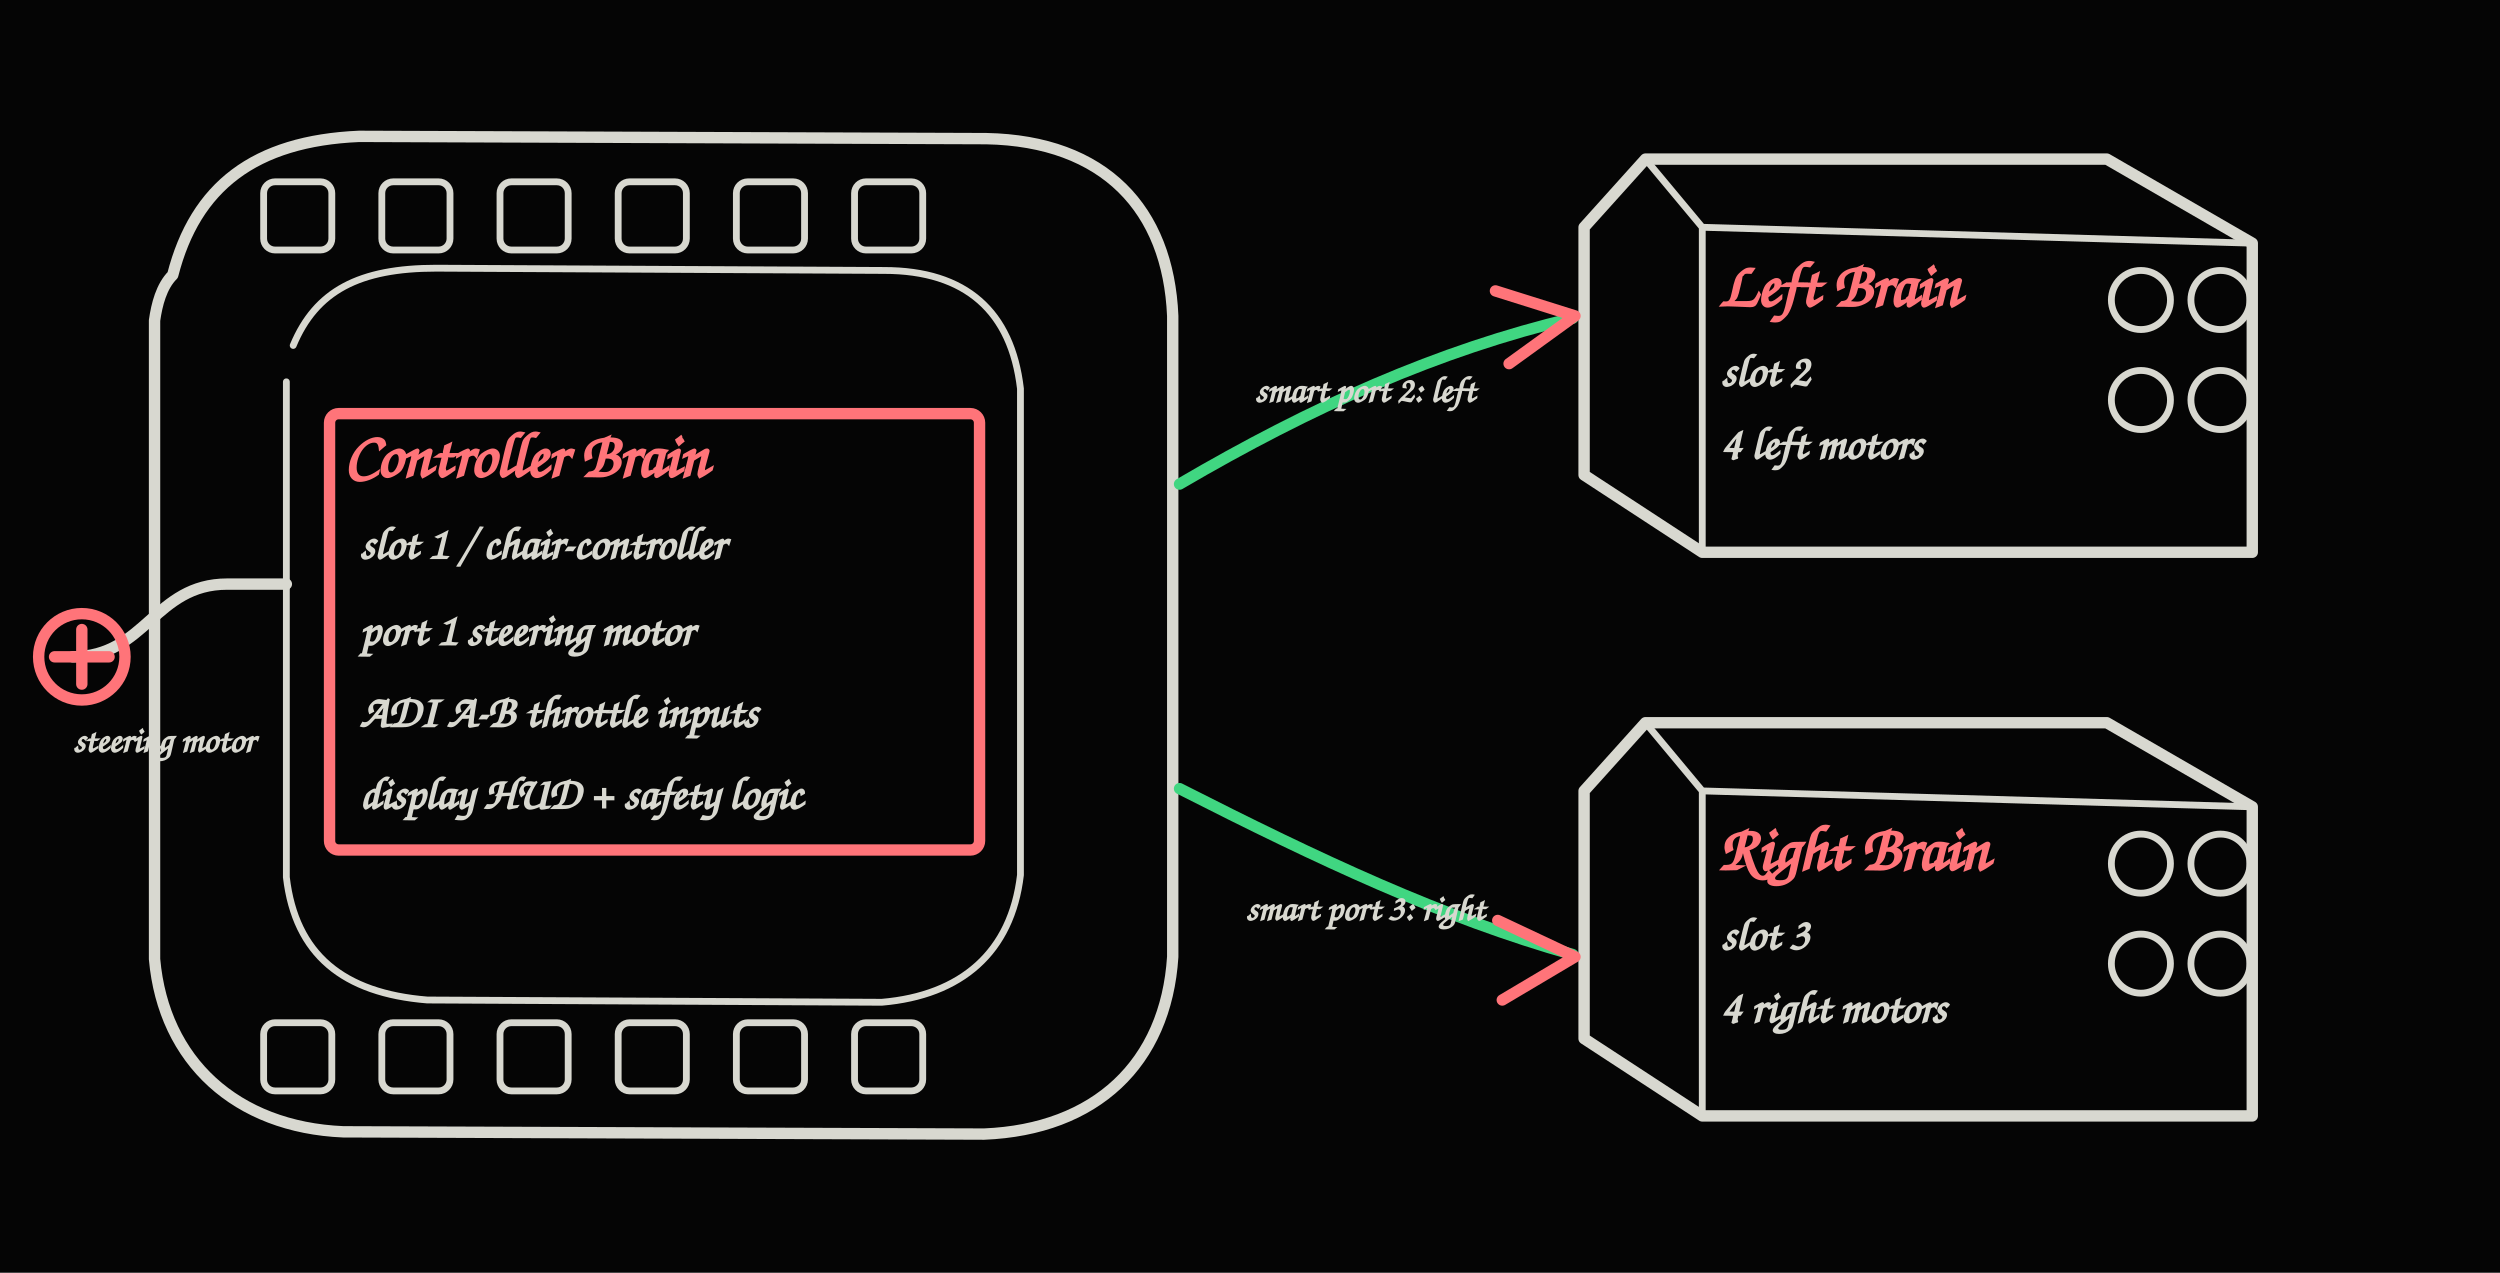
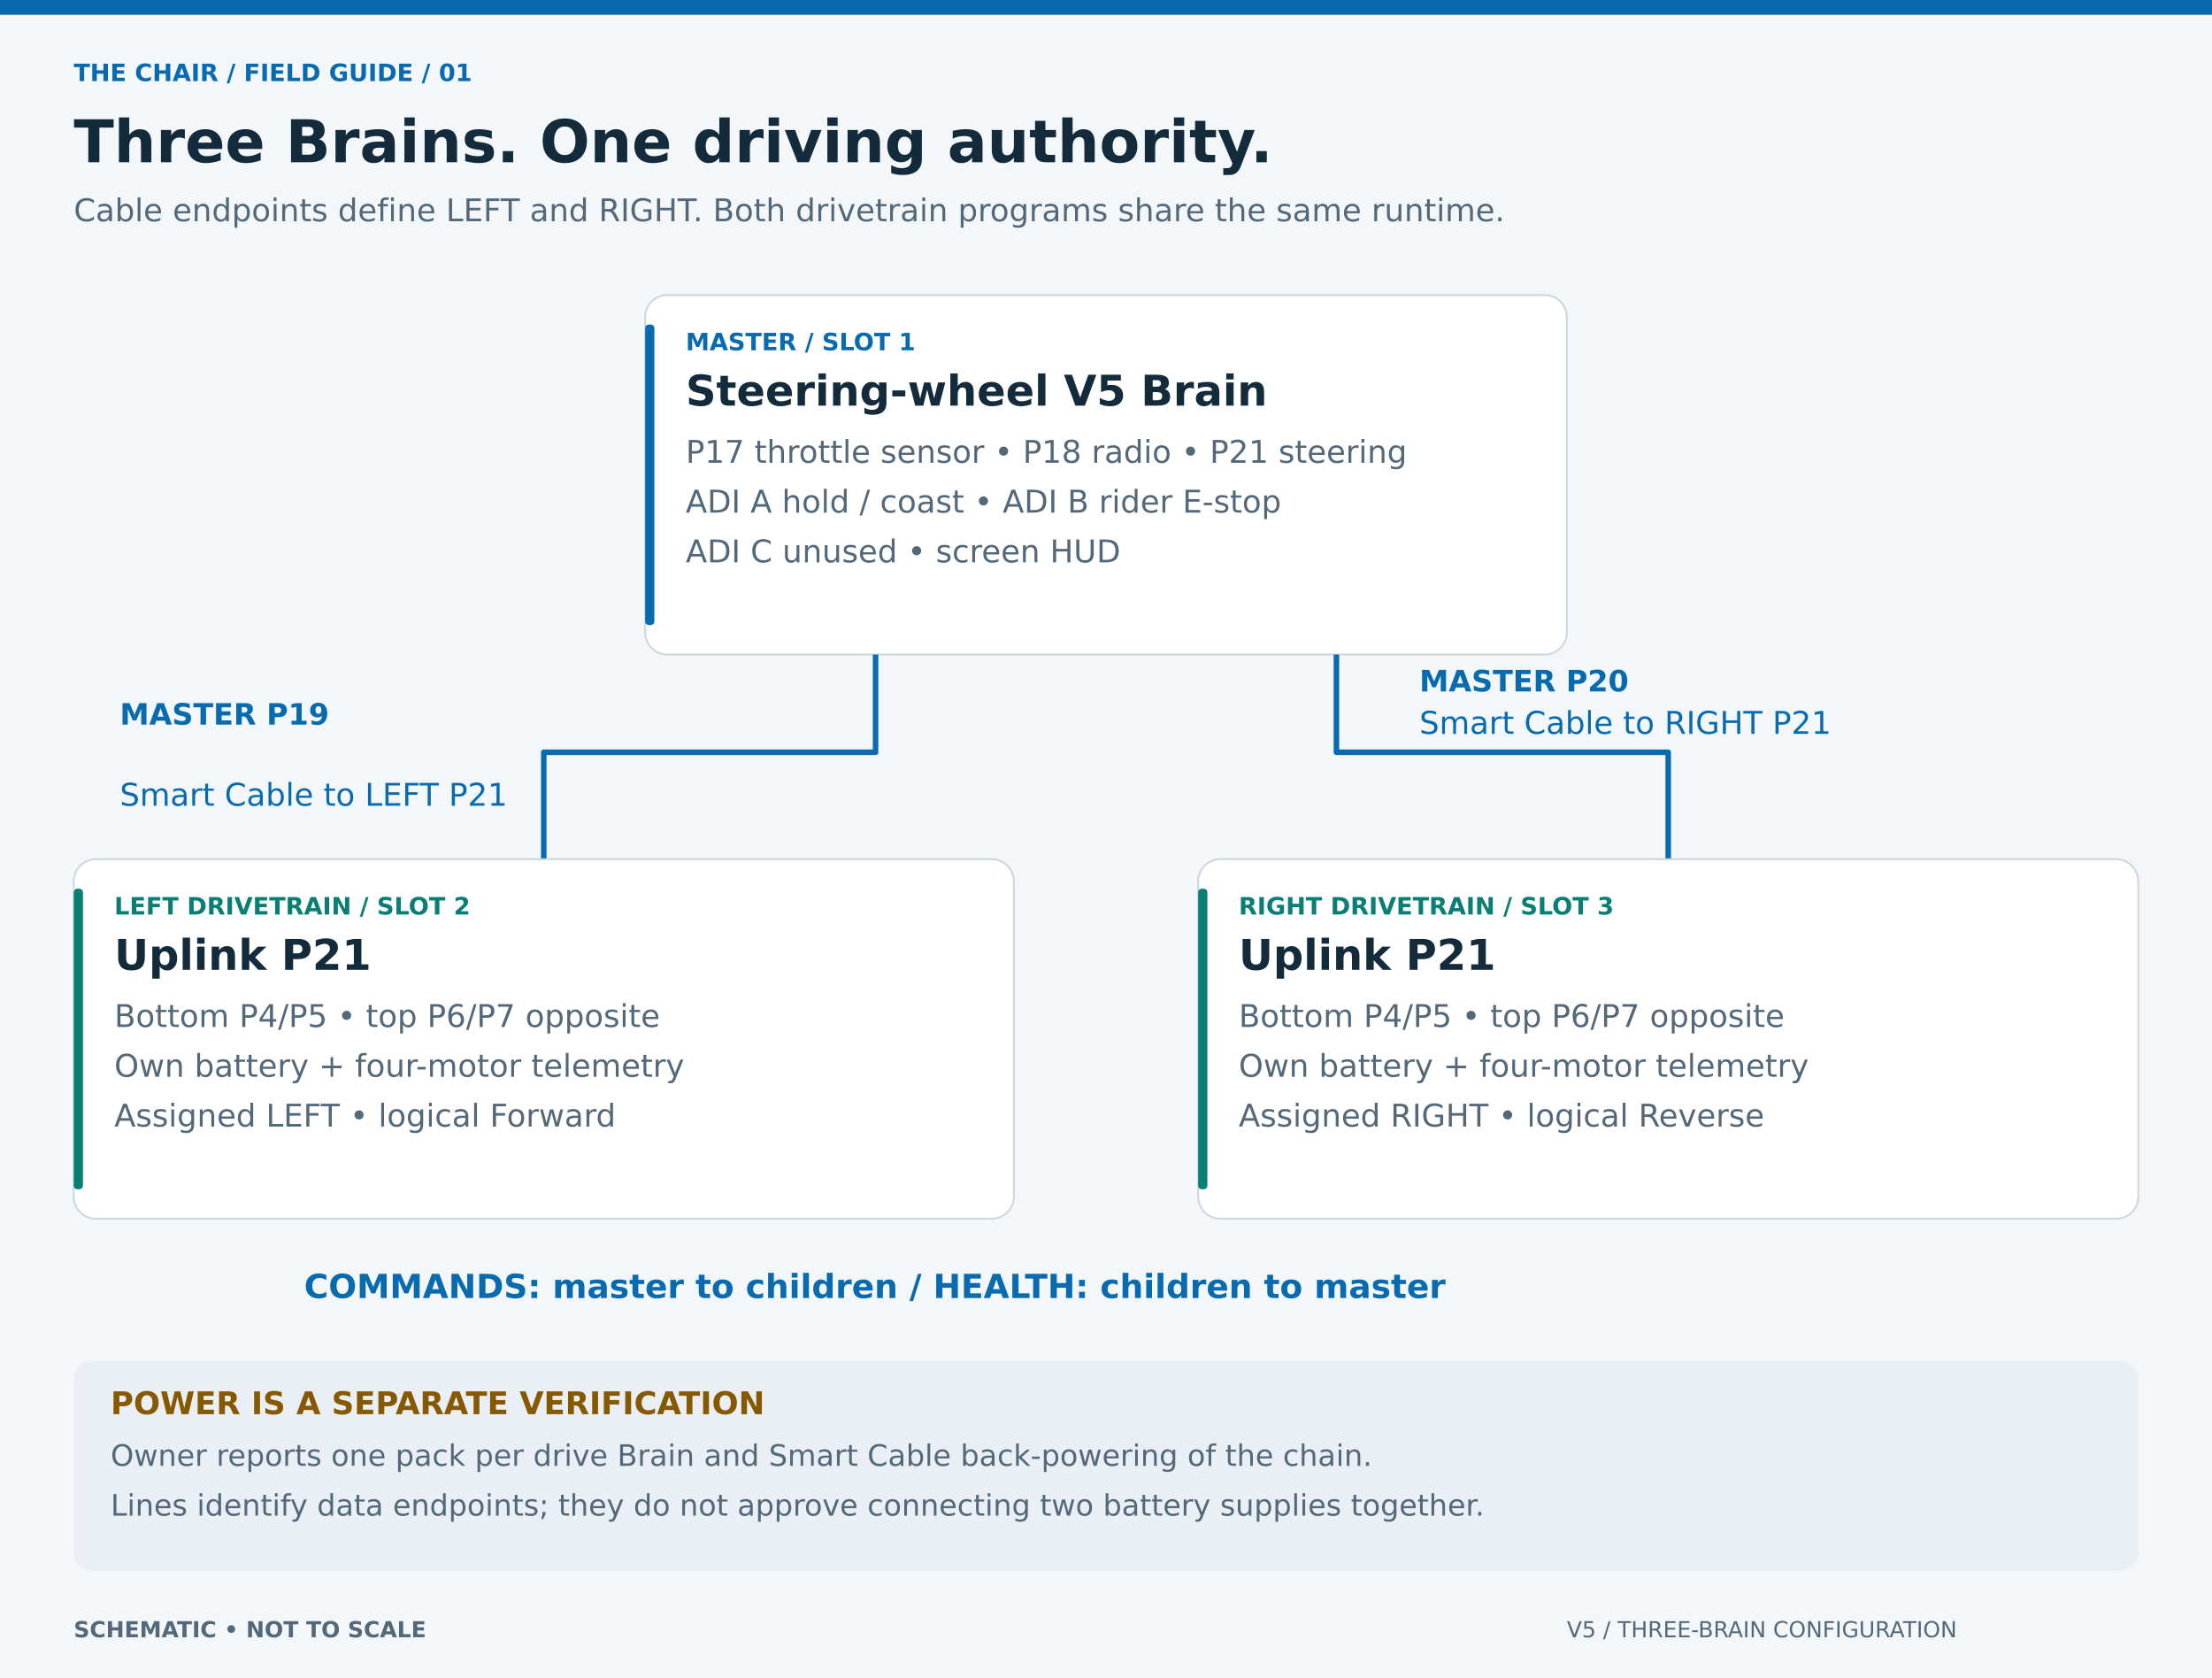
- <svg xmlns="http://www.w3.org/2000/svg" viewBox="0 0 1100 560" role="img" aria-labelledby="title desc">
+ <svg xmlns="http://www.w3.org/2000/svg" width="1200" height="910" viewBox="0 0 1200 910" role="img" aria-labelledby="title desc">
  <defs>
-     <style>
-       .bg { fill: #050505; }
-       .line { fill: none; stroke: #d8d8d0; stroke-width: 5; stroke-linecap: round; stroke-linejoin: round; }
-       .thin { fill: none; stroke: #d8d8d0; stroke-width: 3; stroke-linecap: round; stroke-linejoin: round; }
-       .accent { fill: none; stroke: #ff7479; stroke-width: 5; stroke-linecap: round; stroke-linejoin: round; }
-       .green { fill: none; stroke: #40d681; stroke-width: 5; stroke-linecap: round; stroke-linejoin: round; }
-       .text { fill: #ff7479; font: 700 28px "Comic Sans MS", "Comic Neue", cursive, sans-serif; }
-       .small { fill: #d8d8d0; font: 700 20px "Comic Sans MS", "Comic Neue", cursive, sans-serif; }
-       .tiny { fill: #d8d8d0; font: 700 16px "Comic Sans MS", "Comic Neue", cursive, sans-serif; }
-     </style>
+     <marker id="arrow" viewBox="0 0 10 10" refX="9" refY="5" markerWidth="7" markerHeight="7" orient="auto-start-reverse">
+       <path d="M0 0 L10 5 L0 10z" fill="context-stroke" />
+     </marker>
  </defs>
-   <rect class="bg" width="1100" height="560" />
-   <path class="line" d="M76 121 C86 82 112 62 158 60 L434 61 C486 62 514 92 516 139 L516 421 C513 468 482 497 433 499 L151 498 C104 496 72 467 68 422 L68 141 C69 134 71 126 76 121 Z" />
-   <path class="thin" d="M129 152 C139 128 158 118 192 118 L389 119 C425 119 445 137 449 171 L449 385 C445 419 423 438 388 441 L188 440 C151 437 130 420 126 386 L126 168" />
-   <text class="text" x="151" y="210">Controller Brain</text>
-   <text class="small" x="158" y="246">slot 1 / chair-controller</text>
-   <text class="small" x="158" y="284">port 1 steering motor</text>
-   <text class="small" x="158" y="320">ADI A-B throttle inputs</text>
-   <text class="small" x="158" y="356">display HUD + safety logic</text>
-   <rect class="accent" x="145" y="182" width="286" height="192" rx="4" />
-   <g>
-     <rect class="thin" x="116" y="80" width="30" height="30" rx="5" />
-     <rect class="thin" x="168" y="80" width="30" height="30" rx="5" />
-     <rect class="thin" x="220" y="80" width="30" height="30" rx="5" />
-     <rect class="thin" x="272" y="80" width="30" height="30" rx="5" />
-     <rect class="thin" x="324" y="80" width="30" height="30" rx="5" />
-     <rect class="thin" x="376" y="80" width="30" height="30" rx="5" />
-     <rect class="thin" x="116" y="450" width="30" height="30" rx="5" />
-     <rect class="thin" x="168" y="450" width="30" height="30" rx="5" />
-     <rect class="thin" x="220" y="450" width="30" height="30" rx="5" />
-     <rect class="thin" x="272" y="450" width="30" height="30" rx="5" />
-     <rect class="thin" x="324" y="450" width="30" height="30" rx="5" />
-     <rect class="thin" x="376" y="450" width="30" height="30" rx="5" />
-   </g>
-   <path class="line" d="M724 70 L927 70 L991 107 L991 243 L749 243 L697 209 L697 100 Z" />
-   <path class="thin" d="M724 70 L749 100 L991 107 M749 100 L749 243" />
-   <text class="text" x="756" y="135">Left Brain</text>
-   <text class="small" x="757" y="170">slot 2</text>
-   <text class="small" x="757" y="202">4 left motors</text>
-   <g transform="translate(942 132)">
-     <circle class="thin" cx="0" cy="0" r="13" />
-     <circle class="thin" cx="35" cy="0" r="13" />
-     <circle class="thin" cx="0" cy="44" r="13" />
-     <circle class="thin" cx="35" cy="44" r="13" />
-   </g>
-   <path class="line" d="M724 318 L927 318 L991 355 L991 491 L749 491 L697 457 L697 348 Z" />
-   <path class="thin" d="M724 318 L749 348 L991 355 M749 348 L749 491" />
-   <text class="text" x="756" y="383">Right Brain</text>
-   <text class="small" x="757" y="418">slot 3</text>
-   <text class="small" x="757" y="450">4 right motors</text>
-   <g transform="translate(942 380)">
-     <circle class="thin" cx="0" cy="0" r="13" />
-     <circle class="thin" cx="35" cy="0" r="13" />
-     <circle class="thin" cx="0" cy="44" r="13" />
-     <circle class="thin" cx="35" cy="44" r="13" />
-   </g>
-   <path class="green" d="M519 213 C577 179 633 154 692 140" />
-   <path class="green" d="M519 347 C580 378 635 404 692 420" />
-   <path class="accent" d="M658 128 L693 139 L664 160" />
-   <path class="accent" d="M661 440 L693 421 L659 405" />
-   <text class="tiny" x="552" y="177">smart port 2: left</text>
-   <text class="tiny" x="548" y="405">smart port 3: right</text>
-   <path class="line" d="M32 289 C64 289 68 257 100 257 L126 257" />
-   <circle class="accent" cx="36" cy="289" r="19" />
-   <path class="accent" d="M24 289 L48 289 M36 277 L36 301" />
-   <text class="tiny" x="32" y="331">steering motor</text>
+   <rect width="1200" height="910" fill="#f4f7fa" />
+   <rect width="1200" height="8" fill="#086baf" />
+   <text x="40" y="44" font-family="DejaVu Sans, sans-serif" font-size="13" font-weight="700" fill="#086baf">THE CHAIR   /   FIELD GUIDE   /   01</text>
+   <text x="40" y="88" font-family="DejaVu Sans, sans-serif" font-size="32" font-weight="700" fill="#142b3c">Three Brains. One driving authority.</text>
+   <text x="40" y="120" font-family="DejaVu Sans, sans-serif" font-size="17" font-weight="400" fill="#536879">Cable endpoints define LEFT and RIGHT. Both drivetrain programs share the same runtime.</text>
+   <rect x="350" y="160" width="500" height="195" rx="12" fill="white" stroke="#cbd7e0" />
+   <rect x="350" y="176" width="5" height="163" rx="2" fill="#086baf" />
+   <text x="372" y="190" font-family="DejaVu Sans, sans-serif" font-size="13" font-weight="700" fill="#086baf">MASTER / SLOT 1</text>
+   <text x="372" y="220" font-family="DejaVu Sans, sans-serif" font-size="23" font-weight="700" fill="#142b3c">Steering-wheel V5 Brain</text>
+   <text x="372" y="251" font-family="DejaVu Sans, sans-serif" font-size="17" font-weight="400" fill="#536879">P17 throttle sensor • P18 radio • P21 steering</text>
+   <text x="372" y="278" font-family="DejaVu Sans, sans-serif" font-size="17" font-weight="400" fill="#536879">ADI A hold / coast • ADI B rider E-stop</text>
+   <text x="372" y="305" font-family="DejaVu Sans, sans-serif" font-size="17" font-weight="400" fill="#536879">ADI C unused • screen HUD</text>
+   <polyline points="475,355 475,408 295,408 295,466" fill="none" stroke="#086baf" stroke-width="3" stroke-linejoin="round" />
+   <polyline points="725,355 725,408 905,408 905,466" fill="none" stroke="#086baf" stroke-width="3" stroke-linejoin="round" />
+   <text x="65" y="393" font-family="DejaVu Sans, sans-serif" font-size="16" font-weight="700" fill="#086baf">MASTER P19</text>
+   <text x="65" y="437" font-family="DejaVu Sans, sans-serif" font-size="17" font-weight="400" fill="#086baf">Smart Cable to LEFT P21</text>
+   <text x="770" y="375" font-family="DejaVu Sans, sans-serif" font-size="16" font-weight="700" fill="#086baf">MASTER P20</text>
+   <text x="770" y="398" font-family="DejaVu Sans, sans-serif" font-size="17" font-weight="400" fill="#086baf">Smart Cable to RIGHT P21</text>
+   <rect x="40" y="466" width="510" height="195" rx="12" fill="white" stroke="#cbd7e0" />
+   <rect x="40" y="482" width="5" height="163" rx="2" fill="#087f72" />
+   <text x="62" y="496" font-family="DejaVu Sans, sans-serif" font-size="13" font-weight="700" fill="#087f72">LEFT DRIVETRAIN / SLOT 2</text>
+   <text x="62" y="526" font-family="DejaVu Sans, sans-serif" font-size="23" font-weight="700" fill="#142b3c">Uplink P21</text>
+   <text x="62" y="557" font-family="DejaVu Sans, sans-serif" font-size="17" font-weight="400" fill="#536879">Bottom P4/P5 • top P6/P7 opposite</text>
+   <text x="62" y="584" font-family="DejaVu Sans, sans-serif" font-size="17" font-weight="400" fill="#536879">Own battery + four-motor telemetry</text>
+   <text x="62" y="611" font-family="DejaVu Sans, sans-serif" font-size="17" font-weight="400" fill="#536879">Assigned LEFT • logical Forward</text>
+   <rect x="650" y="466" width="510" height="195" rx="12" fill="white" stroke="#cbd7e0" />
+   <rect x="650" y="482" width="5" height="163" rx="2" fill="#087f72" />
+   <text x="672" y="496" font-family="DejaVu Sans, sans-serif" font-size="13" font-weight="700" fill="#087f72">RIGHT DRIVETRAIN / SLOT 3</text>
+   <text x="672" y="526" font-family="DejaVu Sans, sans-serif" font-size="23" font-weight="700" fill="#142b3c">Uplink P21</text>
+   <text x="672" y="557" font-family="DejaVu Sans, sans-serif" font-size="17" font-weight="400" fill="#536879">Bottom P4/P5 • top P6/P7 opposite</text>
+   <text x="672" y="584" font-family="DejaVu Sans, sans-serif" font-size="17" font-weight="400" fill="#536879">Own battery + four-motor telemetry</text>
+   <text x="672" y="611" font-family="DejaVu Sans, sans-serif" font-size="17" font-weight="400" fill="#536879">Assigned RIGHT • logical Reverse</text>
+   <text x="165" y="704" font-family="DejaVu Sans, sans-serif" font-size="18" font-weight="700" fill="#086baf">COMMANDS: master to children    /    HEALTH: children to master</text>
+   <rect x="40" y="738" width="1120" height="114" rx="10" fill="#e9eff4" />
+   <text x="60" y="767" font-family="DejaVu Sans, sans-serif" font-size="17" font-weight="700" fill="#865900">POWER IS A SEPARATE VERIFICATION</text>
+   <text x="60" y="795" font-family="DejaVu Sans, sans-serif" font-size="16" font-weight="400" fill="#536879">Owner reports one pack per drive Brain and Smart Cable back-powering of the chain.</text>
+   <text x="60" y="822" font-family="DejaVu Sans, sans-serif" font-size="16" font-weight="400" fill="#536879">Lines identify data endpoints; they do not approve connecting two battery supplies together.</text>
+   <text x="40" y="888" font-family="DejaVu Sans, sans-serif" font-size="12" font-weight="700" fill="#536879">SCHEMATIC • NOT TO SCALE</text>
+   <text x="850" y="888" font-family="DejaVu Sans, sans-serif" font-size="12" font-weight="400" fill="#536879">V5 / THREE-BRAIN CONFIGURATION</text>
</svg>
